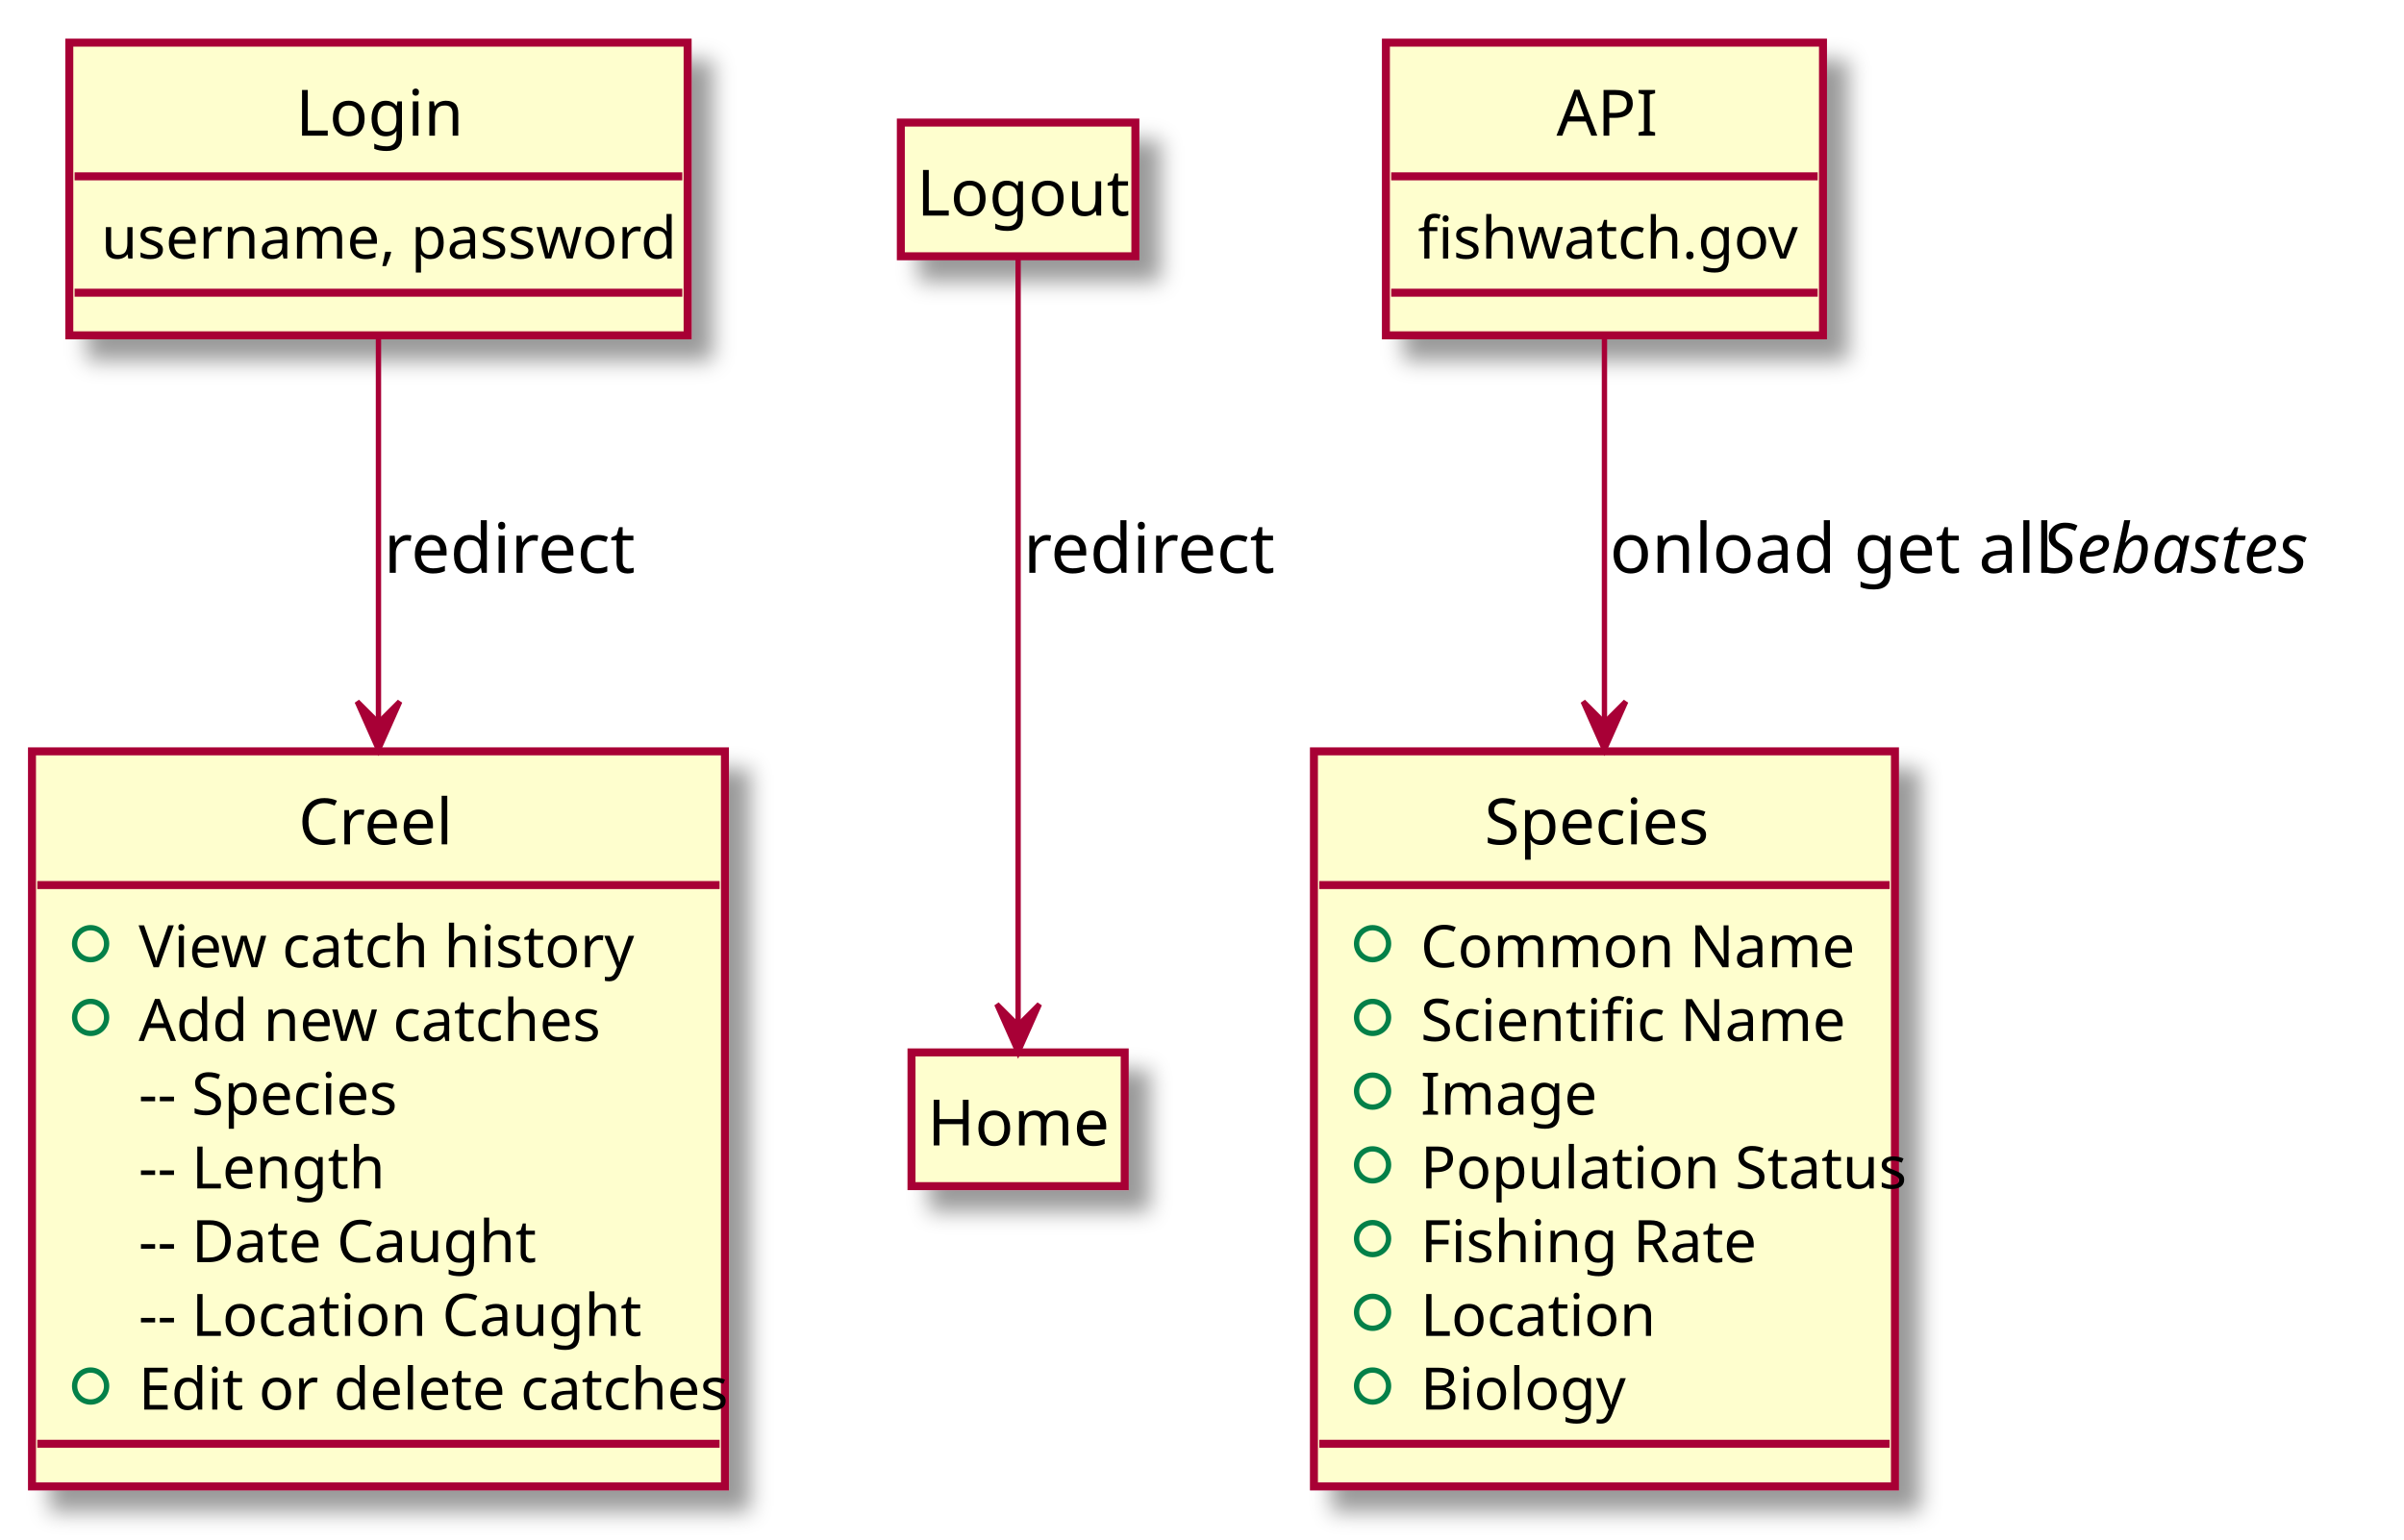
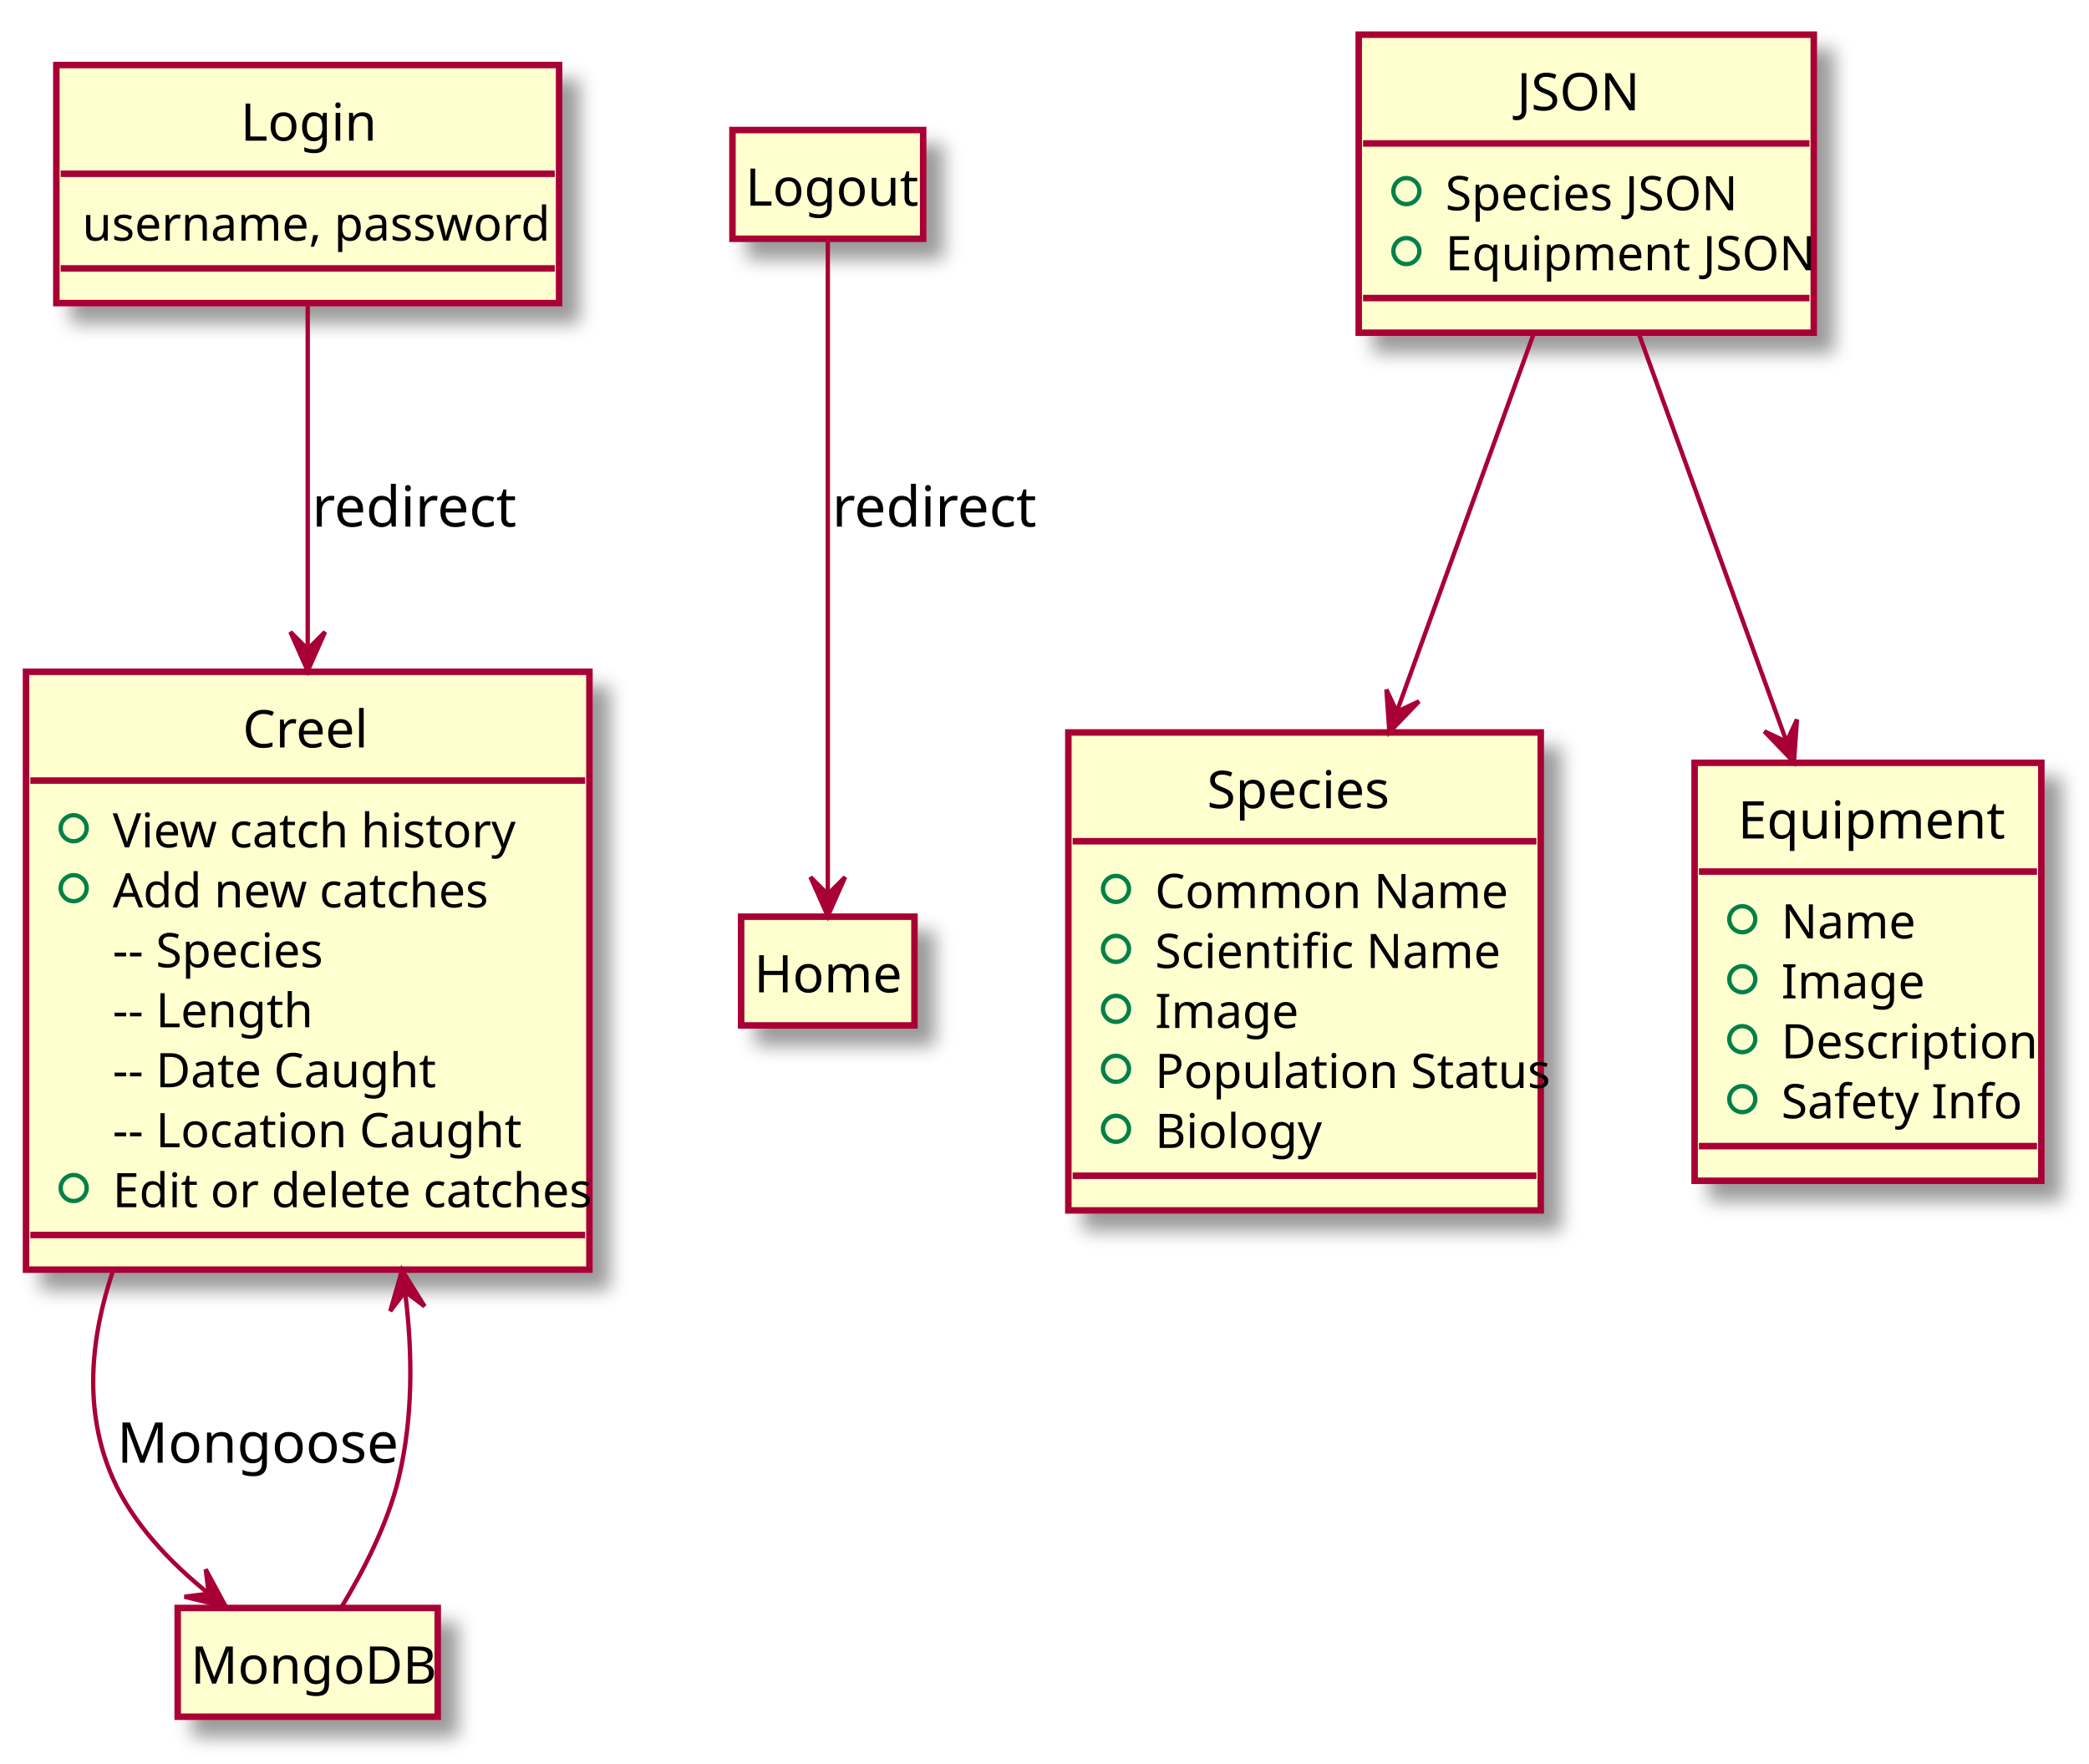
- <svg xmlns="http://www.w3.org/2000/svg" contentScriptType="application/ecmascript" contentStyleType="text/css" height="1156px" preserveAspectRatio="none" style="width:1804px;height:1156px;" version="1.1" viewBox="0 0 1804 1156" width="1804px" zoomAndPan="magnify">
+ <svg xmlns="http://www.w3.org/2000/svg" contentScriptType="application/ecmascript" contentStyleType="text/css" height="1628px" preserveAspectRatio="none" style="width:1928px;height:1628px;" version="1.1" viewBox="0 0 1928 1628" width="1928px" zoomAndPan="magnify">
  <defs>
-     <filter height="300%" id="f1p0w479m1gyuu" width="300%" x="-1" y="-1">
+     <filter height="300%" id="fez36hv3clqo9" width="300%" x="-1" y="-1">
      <feGaussianBlur result="blurOut" stdDeviation="8.0" />
      <feColorMatrix in="blurOut" result="blurOut2" type="matrix" values="0 0 0 0 0 0 0 0 0 0 0 0 0 0 0 0 0 0 .4 0" />
      <feOffset dx="16.0" dy="16.0" in="blurOut2" result="blurOut3" />
      <feBlend in="SourceGraphic" in2="blurOut3" mode="normal" />
    </filter>
  </defs>
  <g>
-     <rect fill="#FEFECE" filter="url(#f1p0w479m1gyuu)" height="219.719" id="Login" style="stroke: #A80036; stroke-width: 6.0;" width="464" x="52" y="32" />
-     <text fill="#000000" font-family="sans-serif" font-size="48" lengthAdjust="spacingAndGlyphs" textLength="124" x="222" y="101.828">Login</text>
-     <line style="stroke: #A80036; stroke-width: 6.0;" x1="56" x2="512" y1="132.375" y2="132.375" />
-     <text fill="#000000" font-family="sans-serif" font-size="44" lengthAdjust="spacingAndGlyphs" textLength="416" x="76" y="194.051">username, password</text>
-     <line style="stroke: #A80036; stroke-width: 6.0;" x1="56" x2="512" y1="219.719" y2="219.719" />
-     <rect fill="#FEFECE" filter="url(#f1p0w479m1gyuu)" height="551.781" id="Creel" style="stroke: #A80036; stroke-width: 6.0;" width="520" x="24" y="564" />
-     <text fill="#000000" font-family="sans-serif" font-size="48" lengthAdjust="spacingAndGlyphs" textLength="120" x="224" y="633.828">Creel</text>
-     <line style="stroke: #A80036; stroke-width: 6.0;" x1="28" x2="540" y1="664.375" y2="664.375" />
-     <ellipse cx="68" cy="708.375" fill="none" rx="12" ry="12" style="stroke: #038048; stroke-width: 4.0;" />
-     <text fill="#000000" font-family="sans-serif" font-size="44" lengthAdjust="spacingAndGlyphs" textLength="368" x="104" y="726.051">View catch history</text>
-     <ellipse cx="68" cy="763.719" fill="none" rx="12" ry="12" style="stroke: #038048; stroke-width: 4.0;" />
-     <text fill="#000000" font-family="sans-serif" font-size="44" lengthAdjust="spacingAndGlyphs" textLength="348" x="104" y="781.394">Add new catches</text>
-     <text fill="#000000" font-family="sans-serif" font-size="44" lengthAdjust="spacingAndGlyphs" textLength="200" x="104" y="836.738">-- Species</text>
-     <text fill="#000000" font-family="sans-serif" font-size="44" lengthAdjust="spacingAndGlyphs" textLength="176" x="104" y="892.082">-- Length</text>
-     <text fill="#000000" font-family="sans-serif" font-size="44" lengthAdjust="spacingAndGlyphs" textLength="280" x="104" y="947.426">-- Date Caught</text>
-     <text fill="#000000" font-family="sans-serif" font-size="44" lengthAdjust="spacingAndGlyphs" textLength="356" x="104" y="1002.769">-- Location Caught</text>
-     <ellipse cx="68" cy="1040.438" fill="none" rx="12" ry="12" style="stroke: #038048; stroke-width: 4.0;" />
-     <text fill="#000000" font-family="sans-serif" font-size="44" lengthAdjust="spacingAndGlyphs" textLength="416" x="104" y="1058.113">Edit or delete catches</text>
-     <line style="stroke: #A80036; stroke-width: 6.0;" x1="28" x2="540" y1="1083.781" y2="1083.781" />
-     <rect fill="#FEFECE" filter="url(#f1p0w479m1gyuu)" height="100.375" id="Logout" style="stroke: #A80036; stroke-width: 6.0;" width="176" x="676" y="92" />
-     <text fill="#000000" font-family="sans-serif" font-size="48" lengthAdjust="spacingAndGlyphs" textLength="152" x="688" y="161.828">Logout</text>
-     <rect fill="#FEFECE" filter="url(#f1p0w479m1gyuu)" height="100.375" id="Home" style="stroke: #A80036; stroke-width: 6.0;" width="160" x="684" y="790" />
-     <text fill="#000000" font-family="sans-serif" font-size="48" lengthAdjust="spacingAndGlyphs" textLength="136" x="696" y="859.828">Home</text>
-     <rect fill="#FEFECE" filter="url(#f1p0w479m1gyuu)" height="219.719" id="API" style="stroke: #A80036; stroke-width: 6.0;" width="328" x="1040" y="32" />
-     <text fill="#000000" font-family="sans-serif" font-size="48" lengthAdjust="spacingAndGlyphs" textLength="72" x="1168" y="101.828">API</text>
-     <line style="stroke: #A80036; stroke-width: 6.0;" x1="1044" x2="1364" y1="132.375" y2="132.375" />
-     <text fill="#000000" font-family="sans-serif" font-size="44" lengthAdjust="spacingAndGlyphs" textLength="280" x="1064" y="194.051">fishwatch.gov</text>
-     <line style="stroke: #A80036; stroke-width: 6.0;" x1="1044" x2="1364" y1="219.719" y2="219.719" />
-     <rect fill="#FEFECE" filter="url(#f1p0w479m1gyuu)" height="551.781" id="Species" style="stroke: #A80036; stroke-width: 6.0;" width="436" x="986" y="564" />
-     <text fill="#000000" font-family="sans-serif" font-size="48" lengthAdjust="spacingAndGlyphs" textLength="180" x="1114" y="633.828">Species</text>
-     <line style="stroke: #A80036; stroke-width: 6.0;" x1="990" x2="1418" y1="664.375" y2="664.375" />
-     <ellipse cx="1030" cy="708.375" fill="none" rx="12" ry="12" style="stroke: #038048; stroke-width: 4.0;" />
-     <text fill="#000000" font-family="sans-serif" font-size="44" lengthAdjust="spacingAndGlyphs" textLength="284" x="1066" y="726.051">Common Name</text>
-     <ellipse cx="1030" cy="763.719" fill="none" rx="12" ry="12" style="stroke: #038048; stroke-width: 4.0;" />
-     <text fill="#000000" font-family="sans-serif" font-size="44" lengthAdjust="spacingAndGlyphs" textLength="296" x="1066" y="781.394">Scientific Name</text>
-     <ellipse cx="1030" cy="819.062" fill="none" rx="12" ry="12" style="stroke: #038048; stroke-width: 4.0;" />
-     <text fill="#000000" font-family="sans-serif" font-size="44" lengthAdjust="spacingAndGlyphs" textLength="112" x="1066" y="836.738">Image</text>
-     <ellipse cx="1030" cy="874.406" fill="none" rx="12" ry="12" style="stroke: #038048; stroke-width: 4.0;" />
-     <text fill="#000000" font-family="sans-serif" font-size="44" lengthAdjust="spacingAndGlyphs" textLength="332" x="1066" y="892.082">Population Status</text>
-     <ellipse cx="1030" cy="929.75" fill="none" rx="12" ry="12" style="stroke: #038048; stroke-width: 4.0;" />
-     <text fill="#000000" font-family="sans-serif" font-size="44" lengthAdjust="spacingAndGlyphs" textLength="236" x="1066" y="947.426">Fishing Rate</text>
-     <ellipse cx="1030" cy="985.094" fill="none" rx="12" ry="12" style="stroke: #038048; stroke-width: 4.0;" />
-     <text fill="#000000" font-family="sans-serif" font-size="44" lengthAdjust="spacingAndGlyphs" textLength="164" x="1066" y="1002.769">Location</text>
-     <ellipse cx="1030" cy="1040.438" fill="none" rx="12" ry="12" style="stroke: #038048; stroke-width: 4.0;" />
-     <text fill="#000000" font-family="sans-serif" font-size="44" lengthAdjust="spacingAndGlyphs" textLength="140" x="1066" y="1058.113">Biology</text>
-     <line style="stroke: #A80036; stroke-width: 6.0;" x1="990" x2="1418" y1="1083.781" y2="1083.781" />
-     <path d="M284,252.3 C284,329.916 284,439.14 284,542.148 " fill="none" id="Login-&gt;Creel" style="stroke: #A80036; stroke-width: 4.0;" />
-     <polygon fill="#A80036" points="284,562.656,300,526.656,284,542.656,268,526.656,284,562.656" style="stroke: #A80036; stroke-width: 4.0;" />
-     <text fill="#000000" font-family="sans-serif" font-size="52" lengthAdjust="spacingAndGlyphs" textLength="172" x="288" y="429.981">redirect</text>
-     <path d="M764,192.344 C764,311.66 764,629.788 764,769.093 " fill="none" id="Logout-&gt;Home" style="stroke: #A80036; stroke-width: 4.0;" />
-     <polygon fill="#A80036" points="764,789.858,780,753.858,764,769.858,748,753.858,764,789.858" style="stroke: #A80036; stroke-width: 4.0;" />
-     <text fill="#000000" font-family="sans-serif" font-size="52" lengthAdjust="spacingAndGlyphs" textLength="172" x="768" y="429.981">redirect</text>
-     <path d="M1204,252.3 C1204,329.916 1204,439.14 1204,542.148 " fill="none" id="API-&gt;Species" style="stroke: #A80036; stroke-width: 4.0;" />
-     <polygon fill="#A80036" points="1204,562.656,1220,526.656,1204,542.656,1188,526.656,1204,562.656" style="stroke: #A80036; stroke-width: 4.0;" />
-     <text fill="#000000" font-family="sans-serif" font-size="52" lengthAdjust="spacingAndGlyphs" textLength="308" x="1208" y="429.981">onload get all</text>
-     <text fill="#000000" font-family="sans-serif" font-size="52" font-style="italic" lengthAdjust="spacingAndGlyphs" textLength="224" x="1532" y="429.981">Sebastes</text>
+     <rect fill="#FEFECE" filter="url(#fez36hv3clqo9)" height="219.719" id="Login" style="stroke: #A80036; stroke-width: 6.0;" width="464" x="52" y="60" />
+     <text fill="#000000" font-family="sans-serif" font-size="48" lengthAdjust="spacingAndGlyphs" textLength="124" x="222" y="129.828">Login</text>
+     <line style="stroke: #A80036; stroke-width: 6.0;" x1="56" x2="512" y1="160.375" y2="160.375" />
+     <text fill="#000000" font-family="sans-serif" font-size="44" lengthAdjust="spacingAndGlyphs" textLength="416" x="76" y="222.051">username, password</text>
+     <line style="stroke: #A80036; stroke-width: 6.0;" x1="56" x2="512" y1="247.719" y2="247.719" />
+     <rect fill="#FEFECE" filter="url(#fez36hv3clqo9)" height="551.781" id="Creel" style="stroke: #A80036; stroke-width: 6.0;" width="520" x="24" y="620" />
+     <text fill="#000000" font-family="sans-serif" font-size="48" lengthAdjust="spacingAndGlyphs" textLength="120" x="224" y="689.828">Creel</text>
+     <line style="stroke: #A80036; stroke-width: 6.0;" x1="28" x2="540" y1="720.375" y2="720.375" />
+     <ellipse cx="68" cy="764.375" fill="none" rx="12" ry="12" style="stroke: #038048; stroke-width: 4.0;" />
+     <text fill="#000000" font-family="sans-serif" font-size="44" lengthAdjust="spacingAndGlyphs" textLength="368" x="104" y="782.051">View catch history</text>
+     <ellipse cx="68" cy="819.719" fill="none" rx="12" ry="12" style="stroke: #038048; stroke-width: 4.0;" />
+     <text fill="#000000" font-family="sans-serif" font-size="44" lengthAdjust="spacingAndGlyphs" textLength="348" x="104" y="837.394">Add new catches</text>
+     <text fill="#000000" font-family="sans-serif" font-size="44" lengthAdjust="spacingAndGlyphs" textLength="200" x="104" y="892.738">-- Species</text>
+     <text fill="#000000" font-family="sans-serif" font-size="44" lengthAdjust="spacingAndGlyphs" textLength="176" x="104" y="948.082">-- Length</text>
+     <text fill="#000000" font-family="sans-serif" font-size="44" lengthAdjust="spacingAndGlyphs" textLength="280" x="104" y="1003.426">-- Date Caught</text>
+     <text fill="#000000" font-family="sans-serif" font-size="44" lengthAdjust="spacingAndGlyphs" textLength="356" x="104" y="1058.77">-- Location Caught</text>
+     <ellipse cx="68" cy="1096.438" fill="none" rx="12" ry="12" style="stroke: #038048; stroke-width: 4.0;" />
+     <text fill="#000000" font-family="sans-serif" font-size="44" lengthAdjust="spacingAndGlyphs" textLength="416" x="104" y="1114.113">Edit or delete catches</text>
+     <line style="stroke: #A80036; stroke-width: 6.0;" x1="28" x2="540" y1="1139.781" y2="1139.781" />
+     <rect fill="#FEFECE" filter="url(#fez36hv3clqo9)" height="100.375" id="MongoDB" style="stroke: #A80036; stroke-width: 6.0;" width="240" x="164" y="1484" />
+     <text fill="#000000" font-family="sans-serif" font-size="48" lengthAdjust="spacingAndGlyphs" textLength="216" x="176" y="1553.828">MongoDB</text>
+     <rect fill="#FEFECE" filter="url(#fez36hv3clqo9)" height="100.375" id="Logout" style="stroke: #A80036; stroke-width: 6.0;" width="176" x="676" y="120" />
+     <text fill="#000000" font-family="sans-serif" font-size="48" lengthAdjust="spacingAndGlyphs" textLength="152" x="688" y="189.828">Logout</text>
+     <rect fill="#FEFECE" filter="url(#fez36hv3clqo9)" height="100.375" id="Home" style="stroke: #A80036; stroke-width: 6.0;" width="160" x="684" y="846" />
+     <text fill="#000000" font-family="sans-serif" font-size="48" lengthAdjust="spacingAndGlyphs" textLength="136" x="696" y="915.828">Home</text>
+     <rect fill="#FEFECE" filter="url(#fez36hv3clqo9)" height="275.062" id="JSON" style="stroke: #A80036; stroke-width: 6.0;" width="420" x="1254" y="32" />
+     <text fill="#000000" font-family="sans-serif" font-size="48" lengthAdjust="spacingAndGlyphs" textLength="128" x="1400" y="101.828">JSON</text>
+     <line style="stroke: #A80036; stroke-width: 6.0;" x1="1258" x2="1670" y1="132.375" y2="132.375" />
+     <ellipse cx="1298" cy="176.375" fill="none" rx="12" ry="12" style="stroke: #038048; stroke-width: 4.0;" />
+     <text fill="#000000" font-family="sans-serif" font-size="44" lengthAdjust="spacingAndGlyphs" textLength="276" x="1334" y="194.051">Species JSON</text>
+     <ellipse cx="1298" cy="231.719" fill="none" rx="12" ry="12" style="stroke: #038048; stroke-width: 4.0;" />
+     <text fill="#000000" font-family="sans-serif" font-size="44" lengthAdjust="spacingAndGlyphs" textLength="316" x="1334" y="249.394">Equipment JSON</text>
+     <line style="stroke: #A80036; stroke-width: 6.0;" x1="1258" x2="1670" y1="275.062" y2="275.062" />
+     <rect fill="#FEFECE" filter="url(#fez36hv3clqo9)" height="441.094" id="Species" style="stroke: #A80036; stroke-width: 6.0;" width="436" x="986" y="676" />
+     <text fill="#000000" font-family="sans-serif" font-size="48" lengthAdjust="spacingAndGlyphs" textLength="180" x="1114" y="745.828">Species</text>
+     <line style="stroke: #A80036; stroke-width: 6.0;" x1="990" x2="1418" y1="776.375" y2="776.375" />
+     <ellipse cx="1030" cy="820.375" fill="none" rx="12" ry="12" style="stroke: #038048; stroke-width: 4.0;" />
+     <text fill="#000000" font-family="sans-serif" font-size="44" lengthAdjust="spacingAndGlyphs" textLength="284" x="1066" y="838.051">Common Name</text>
+     <ellipse cx="1030" cy="875.719" fill="none" rx="12" ry="12" style="stroke: #038048; stroke-width: 4.0;" />
+     <text fill="#000000" font-family="sans-serif" font-size="44" lengthAdjust="spacingAndGlyphs" textLength="296" x="1066" y="893.394">Scientific Name</text>
+     <ellipse cx="1030" cy="931.062" fill="none" rx="12" ry="12" style="stroke: #038048; stroke-width: 4.0;" />
+     <text fill="#000000" font-family="sans-serif" font-size="44" lengthAdjust="spacingAndGlyphs" textLength="112" x="1066" y="948.738">Image</text>
+     <ellipse cx="1030" cy="986.406" fill="none" rx="12" ry="12" style="stroke: #038048; stroke-width: 4.0;" />
+     <text fill="#000000" font-family="sans-serif" font-size="44" lengthAdjust="spacingAndGlyphs" textLength="332" x="1066" y="1004.082">Population Status</text>
+     <ellipse cx="1030" cy="1041.75" fill="none" rx="12" ry="12" style="stroke: #038048; stroke-width: 4.0;" />
+     <text fill="#000000" font-family="sans-serif" font-size="44" lengthAdjust="spacingAndGlyphs" textLength="140" x="1066" y="1059.426">Biology</text>
+     <line style="stroke: #A80036; stroke-width: 6.0;" x1="990" x2="1418" y1="1085.094" y2="1085.094" />
+     <rect fill="#FEFECE" filter="url(#fez36hv3clqo9)" height="385.75" id="Equipment" style="stroke: #A80036; stroke-width: 6.0;" width="320" x="1564" y="704" />
+     <text fill="#000000" font-family="sans-serif" font-size="48" lengthAdjust="spacingAndGlyphs" textLength="240" x="1604" y="773.828">Equipment</text>
+     <line style="stroke: #A80036; stroke-width: 6.0;" x1="1568" x2="1880" y1="804.375" y2="804.375" />
+     <ellipse cx="1608" cy="848.375" fill="none" rx="12" ry="12" style="stroke: #038048; stroke-width: 4.0;" />
+     <text fill="#000000" font-family="sans-serif" font-size="44" lengthAdjust="spacingAndGlyphs" textLength="108" x="1644" y="866.051">Name</text>
+     <ellipse cx="1608" cy="903.719" fill="none" rx="12" ry="12" style="stroke: #038048; stroke-width: 4.0;" />
+     <text fill="#000000" font-family="sans-serif" font-size="44" lengthAdjust="spacingAndGlyphs" textLength="112" x="1644" y="921.394">Image</text>
+     <ellipse cx="1608" cy="959.062" fill="none" rx="12" ry="12" style="stroke: #038048; stroke-width: 4.0;" />
+     <text fill="#000000" font-family="sans-serif" font-size="44" lengthAdjust="spacingAndGlyphs" textLength="216" x="1644" y="976.738">Description</text>
+     <ellipse cx="1608" cy="1014.406" fill="none" rx="12" ry="12" style="stroke: #038048; stroke-width: 4.0;" />
+     <text fill="#000000" font-family="sans-serif" font-size="44" lengthAdjust="spacingAndGlyphs" textLength="212" x="1644" y="1032.082">Safety Info</text>
+     <line style="stroke: #A80036; stroke-width: 6.0;" x1="1568" x2="1880" y1="1057.75" y2="1057.75" />
+     <path d="M284,281.492 C284,365.46 284,486.32 284,598.384 " fill="none" id="Login-&gt;Creel" style="stroke: #A80036; stroke-width: 4.0;" />
+     <polygon fill="#A80036" points="284,619.196,300,583.196,284,599.196,268,583.196,284,619.196" style="stroke: #A80036; stroke-width: 4.0;" />
+     <text fill="#000000" font-family="sans-serif" font-size="52" lengthAdjust="spacingAndGlyphs" textLength="172" x="288" y="485.981">redirect</text>
+     <path d="M104.309,1172.712 C83.024,1235.941 77.128,1302.664 104,1364 C122.472,1406.162 157.52,1442.356 191.818,1470.087 " fill="none" id="Creel-&gt;MongoDB" style="stroke: #A80036; stroke-width: 4.0;" />
+     <polygon fill="#A80036" points="208.519,1483.01,189.839,1448.325,192.701,1470.77,170.256,1473.633,208.519,1483.01" style="stroke: #A80036; stroke-width: 4.0;" />
+     <text fill="#000000" font-family="sans-serif" font-size="52" lengthAdjust="spacingAndGlyphs" textLength="240" x="108" y="1349.98">Mongoose</text>
+     <path d="M315.347,1482.936 C334.735,1450.906 357.805,1406.727 368,1364 C381.114,1309.037 381.051,1249.981 373.961,1193.036 " fill="none" id="MongoDB-&gt;Creel" style="stroke: #A80036; stroke-width: 4.0;" />
+     <polygon fill="#A80036" points="371.043,1172.164,360.183,1210.033,373.813,1191.971,391.875,1205.601,371.043,1172.164" style="stroke: #A80036; stroke-width: 4.0;" />
+     <path d="M764,220.008 C764,342.812 764,678.844 764,823.872 " fill="none" id="Logout-&gt;Home" style="stroke: #A80036; stroke-width: 4.0;" />
+     <polygon fill="#A80036" points="764,845.448,780,809.448,764,825.448,748,809.448,764,845.448" style="stroke: #A80036; stroke-width: 4.0;" />
+     <text fill="#000000" font-family="sans-serif" font-size="52" lengthAdjust="spacingAndGlyphs" textLength="172" x="768" y="485.981">redirect</text>
+     <path d="M1415.096,309.052 C1379.776,406.588 1331.156,540.848 1289.48,655.94 " fill="none" id="JSON-&gt;Species" style="stroke: #A80036; stroke-width: 4.0;" />
+     <polygon fill="#A80036" points="1282.324,675.708,1309.627,647.309,1289.135,656.904,1279.54,636.411,1282.324,675.708" style="stroke: #A80036; stroke-width: 4.0;" />
+     <path d="M1512.904,309.052 C1551.164,414.704 1605.024,563.444 1648.764,684.232 " fill="none" id="JSON-&gt;Equipment" style="stroke: #A80036; stroke-width: 4.0;" />
+     <polygon fill="#A80036" points="1655.692,703.368,1658.476,664.071,1648.881,684.563,1628.389,674.969,1655.692,703.368" style="stroke: #A80036; stroke-width: 4.0;" />
  </g>
</svg>
